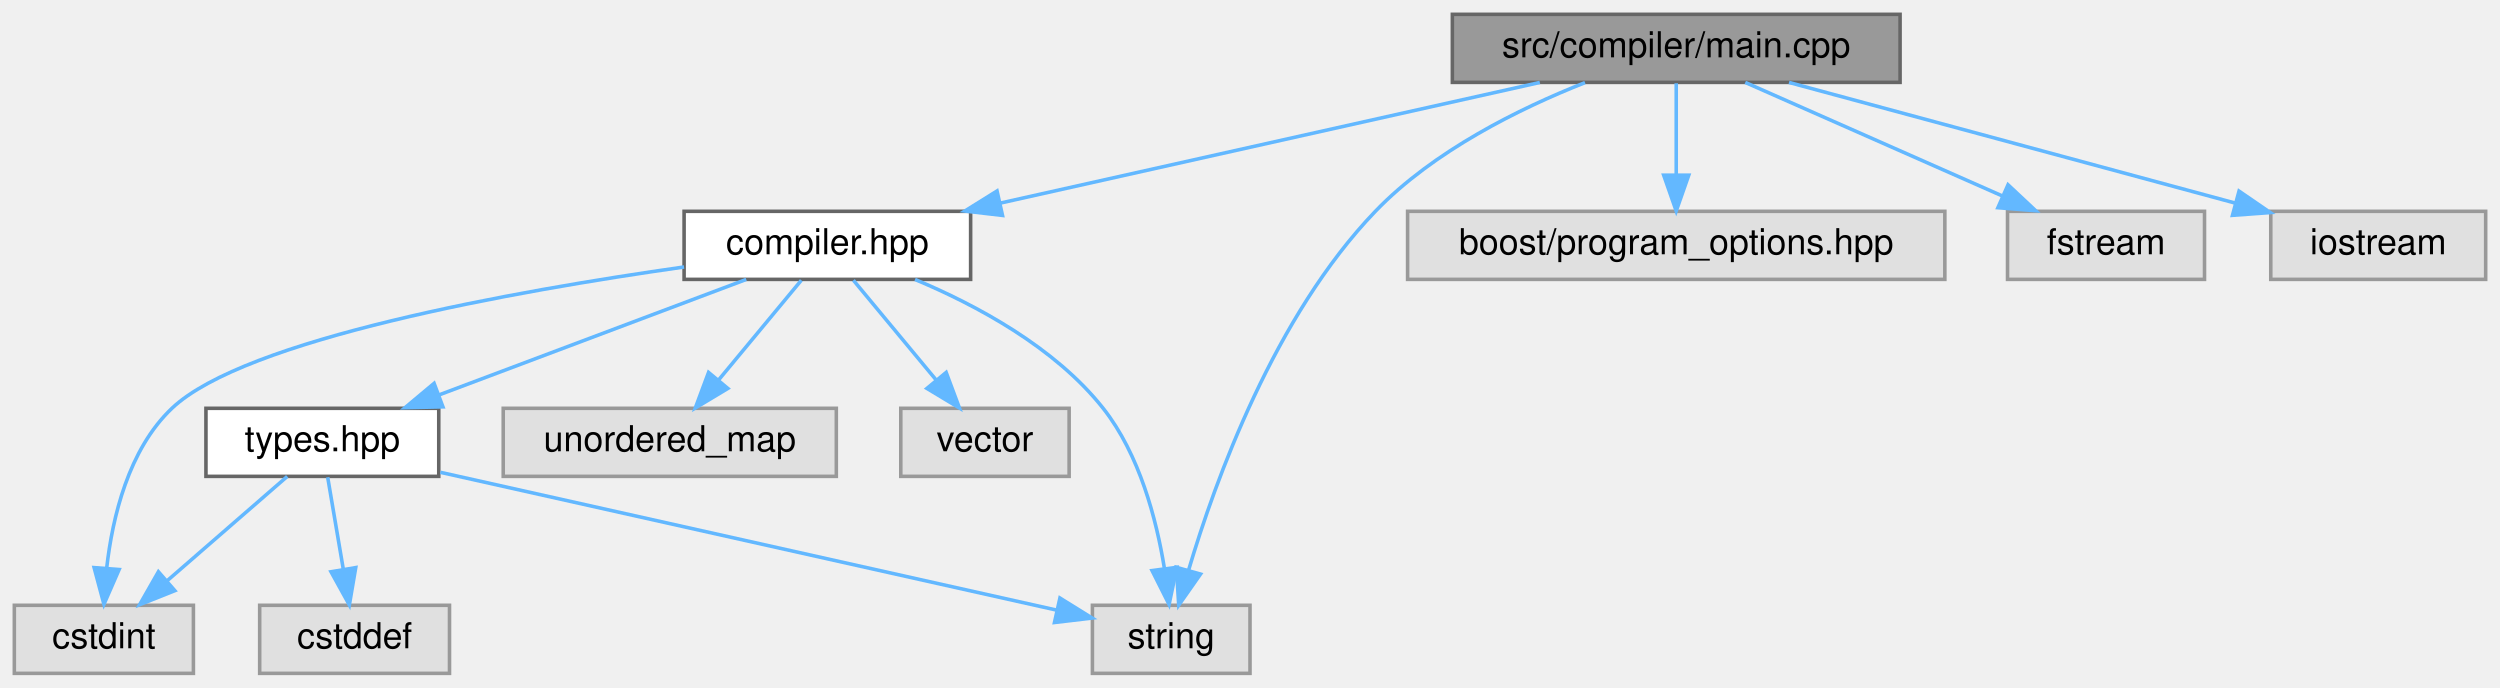
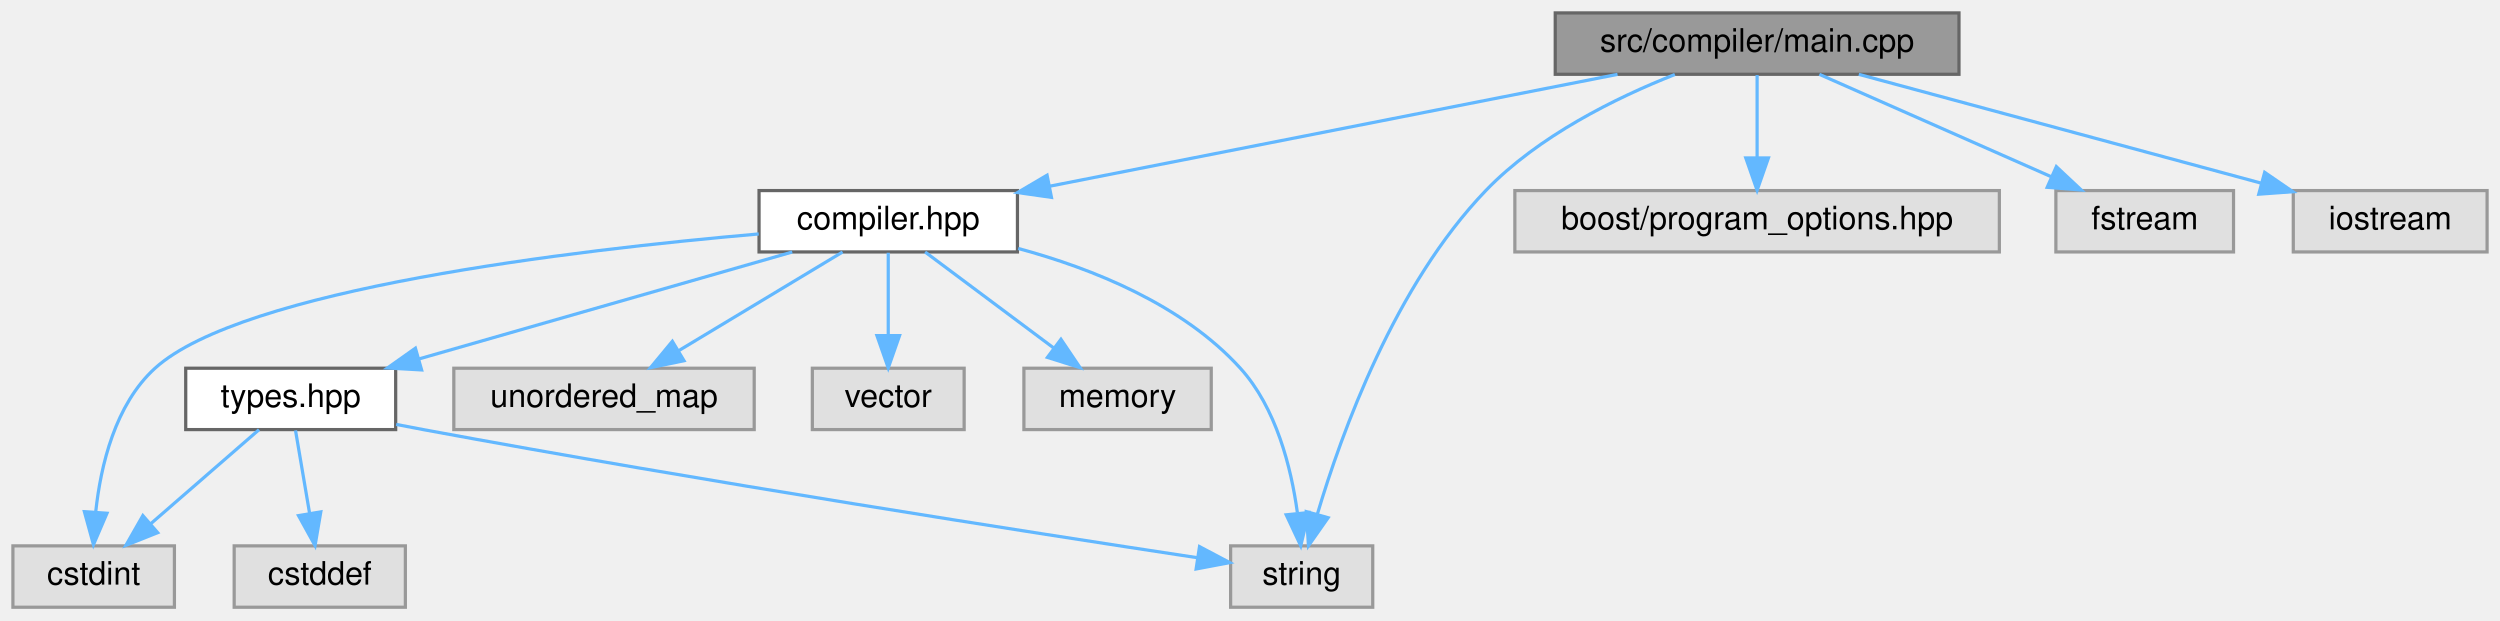
- <svg xmlns="http://www.w3.org/2000/svg" xmlns:xlink="http://www.w3.org/1999/xlink" width="698pt" height="192pt" viewBox="0.00 0.00 698.00 192.00">
+ <svg xmlns="http://www.w3.org/2000/svg" xmlns:xlink="http://www.w3.org/1999/xlink" width="774pt" height="192pt" viewBox="0.00 0.00 774.00 192.00">
  <g id="graph0" class="graph" transform="scale(1 1) rotate(0) translate(4 188)">
    <g id="Node000001" class="node">
      <g id="a_Node000001">
        <a xlink:title=" ">
-           <polygon fill="#999999" stroke="#666666" points="526.5,-184 401.5,-184 401.5,-165 526.5,-165 526.5,-184" />
-           <text text-anchor="middle" x="464" y="-172" font-family="Helvetica,sans-Serif" font-size="10.00">src/compiler/main.cpp</text>
+           <polygon fill="#999999" stroke="#666666" points="602.5,-184 477.5,-184 477.5,-165 602.5,-165 602.5,-184" />
+           <text text-anchor="middle" x="540" y="-172" font-family="Helvetica,sans-Serif" font-size="10.00">src/compiler/main.cpp</text>
        </a>
      </g>
    </g>
    <g id="Node000002" class="node">
      <g id="a_Node000002">
        <a xlink:href="compiler_8hpp.html" target="_top" xlink:title=" ">
-           <polygon fill="white" stroke="#666666" points="267,-129 187,-129 187,-110 267,-110 267,-129" />
-           <text text-anchor="middle" x="227" y="-117" font-family="Helvetica,sans-Serif" font-size="10.00">compiler.hpp</text>
+           <polygon fill="white" stroke="#666666" points="311,-129 231,-129 231,-110 311,-110 311,-129" />
+           <text text-anchor="middle" x="271" y="-117" font-family="Helvetica,sans-Serif" font-size="10.00">compiler.hpp</text>
        </a>
      </g>
    </g>
    <g id="edge1_Node000001_Node000002" class="edge">
      <g id="a_edge1_Node000001_Node000002">
        <a xlink:title=" ">
-           <path fill="none" stroke="#63b8ff" d="M425.92,-164.98C385.01,-155.84 319.89,-141.27 275.38,-131.32" />
-           <polygon fill="#63b8ff" stroke="#63b8ff" points="275.9,-127.85 265.38,-129.08 274.37,-134.68 275.9,-127.85" />
+           <path fill="none" stroke="#63b8ff" d="M496.78,-164.98C448.85,-155.54 371.62,-140.32 321.08,-130.37" />
+           <polygon fill="#63b8ff" stroke="#63b8ff" points="321.53,-126.89 311.04,-128.39 320.17,-133.76 321.53,-126.89" />
        </a>
      </g>
    </g>
    <g id="Node000006" class="node">
      <g id="a_Node000006">
        <a xlink:title=" ">
-           <polygon fill="#e0e0e0" stroke="#999999" points="345,-19 301,-19 301,0 345,0 345,-19" />
-           <text text-anchor="middle" x="323" y="-7" font-family="Helvetica,sans-Serif" font-size="10.00">string</text>
-         </a>
-       </g>
-     </g>
-     <g id="edge13_Node000001_Node000006" class="edge">
-       <g id="a_edge13_Node000001_Node000006">
-         <a xlink:title=" ">
-           <path fill="none" stroke="#63b8ff" d="M438.53,-164.93C420.31,-157.73 396.25,-145.89 380,-129 351.88,-99.76 335.33,-54.02 327.84,-28.77" />
-           <polygon fill="#63b8ff" stroke="#63b8ff" points="331.18,-27.71 325.1,-19.03 324.44,-29.6 331.18,-27.71" />
-         </a>
-       </g>
-     </g>
-     <g id="Node000009" class="node">
-       <g id="a_Node000009">
-         <a xlink:title=" ">
-           <polygon fill="#e0e0e0" stroke="#999999" points="539,-129 389,-129 389,-110 539,-110 539,-129" />
-           <text text-anchor="middle" x="464" y="-117" font-family="Helvetica,sans-Serif" font-size="10.00">boost/program_options.hpp</text>
-         </a>
-       </g>
-     </g>
-     <g id="edge10_Node000001_Node000009" class="edge">
-       <g id="a_edge10_Node000001_Node000009">
-         <a xlink:title=" ">
-           <path fill="none" stroke="#63b8ff" d="M464,-164.75C464,-157.8 464,-147.85 464,-139.13" />
-           <polygon fill="#63b8ff" stroke="#63b8ff" points="467.5,-139.09 464,-129.09 460.5,-139.09 467.5,-139.09" />
+           <polygon fill="#e0e0e0" stroke="#999999" points="421,-19 377,-19 377,0 421,0 421,-19" />
+           <text text-anchor="middle" x="399" y="-7" font-family="Helvetica,sans-Serif" font-size="10.00">string</text>
+         </a>
+       </g>
+     </g>
+     <g id="edge14_Node000001_Node000006" class="edge">
+       <g id="a_edge14_Node000001_Node000006">
+         <a xlink:title=" ">
+           <path fill="none" stroke="#63b8ff" d="M514.53,-164.93C496.31,-157.73 472.25,-145.89 456,-129 427.88,-99.76 411.33,-54.02 403.84,-28.77" />
+           <polygon fill="#63b8ff" stroke="#63b8ff" points="407.18,-27.71 401.1,-19.03 400.44,-29.6 407.18,-27.71" />
        </a>
      </g>
    </g>
    <g id="Node000010" class="node">
      <g id="a_Node000010">
        <a xlink:title=" ">
-           <polygon fill="#e0e0e0" stroke="#999999" points="611.5,-129 556.5,-129 556.5,-110 611.5,-110 611.5,-129" />
-           <text text-anchor="middle" x="584" y="-117" font-family="Helvetica,sans-Serif" font-size="10.00">fstream</text>
+           <polygon fill="#e0e0e0" stroke="#999999" points="615,-129 465,-129 465,-110 615,-110 615,-129" />
+           <text text-anchor="middle" x="540" y="-117" font-family="Helvetica,sans-Serif" font-size="10.00">boost/program_options.hpp</text>
        </a>
      </g>
    </g>
    <g id="edge11_Node000001_Node000010" class="edge">
      <g id="a_edge11_Node000001_Node000010">
        <a xlink:title=" ">
-           <path fill="none" stroke="#63b8ff" d="M483.28,-164.98C502.67,-156.42 532.81,-143.11 555.07,-133.28" />
-           <polygon fill="#63b8ff" stroke="#63b8ff" points="556.64,-136.41 564.37,-129.17 553.81,-130.01 556.64,-136.41" />
+           <path fill="none" stroke="#63b8ff" d="M540,-164.75C540,-157.8 540,-147.85 540,-139.13" />
+           <polygon fill="#63b8ff" stroke="#63b8ff" points="543.5,-139.09 540,-129.09 536.5,-139.09 543.5,-139.09" />
        </a>
      </g>
    </g>
    <g id="Node000011" class="node">
      <g id="a_Node000011">
        <a xlink:title=" ">
-           <polygon fill="#e0e0e0" stroke="#999999" points="690,-129 630,-129 630,-110 690,-110 690,-129" />
-           <text text-anchor="middle" x="660" y="-117" font-family="Helvetica,sans-Serif" font-size="10.00">iostream</text>
+           <polygon fill="#e0e0e0" stroke="#999999" points="687.5,-129 632.5,-129 632.5,-110 687.5,-110 687.5,-129" />
+           <text text-anchor="middle" x="660" y="-117" font-family="Helvetica,sans-Serif" font-size="10.00">fstream</text>
        </a>
      </g>
    </g>
    <g id="edge12_Node000001_Node000011" class="edge">
      <g id="a_edge12_Node000001_Node000011">
        <a xlink:title=" ">
-           <path fill="none" stroke="#63b8ff" d="M495.49,-164.98C529.32,-155.84 583.17,-141.28 619.98,-131.32" />
-           <polygon fill="#63b8ff" stroke="#63b8ff" points="621.14,-134.64 629.87,-128.65 619.31,-127.88 621.14,-134.64" />
+           <path fill="none" stroke="#63b8ff" d="M559.28,-164.98C578.67,-156.42 608.81,-143.11 631.07,-133.28" />
+           <polygon fill="#63b8ff" stroke="#63b8ff" points="632.64,-136.41 640.37,-129.17 629.81,-130.01 632.64,-136.41" />
+         </a>
+       </g>
+     </g>
+     <g id="Node000012" class="node">
+       <g id="a_Node000012">
+         <a xlink:title=" ">
+           <polygon fill="#e0e0e0" stroke="#999999" points="766,-129 706,-129 706,-110 766,-110 766,-129" />
+           <text text-anchor="middle" x="736" y="-117" font-family="Helvetica,sans-Serif" font-size="10.00">iostream</text>
+         </a>
+       </g>
+     </g>
+     <g id="edge13_Node000001_Node000012" class="edge">
+       <g id="a_edge13_Node000001_Node000012">
+         <a xlink:title=" ">
+           <path fill="none" stroke="#63b8ff" d="M571.49,-164.98C605.32,-155.84 659.17,-141.28 695.98,-131.32" />
+           <polygon fill="#63b8ff" stroke="#63b8ff" points="697.14,-134.64 705.87,-128.65 695.31,-127.88 697.14,-134.64" />
        </a>
      </g>
    </g>
    <g id="Node000003" class="node">
      <g id="a_Node000003">
        <a xlink:href="types_8hpp.html" target="_top" xlink:title=" ">
          <polygon fill="white" stroke="#666666" points="118.5,-74 53.5,-74 53.5,-55 118.5,-55 118.5,-74" />
          <text text-anchor="middle" x="86" y="-62" font-family="Helvetica,sans-Serif" font-size="10.00">types.hpp</text>
        </a>
      </g>
    </g>
    <g id="edge2_Node000002_Node000003" class="edge">
      <g id="a_edge2_Node000002_Node000003">
        <a xlink:title=" ">
-           <path fill="none" stroke="#63b8ff" d="M204.35,-109.98C181.15,-101.27 144.88,-87.63 118.6,-77.75" />
-           <polygon fill="#63b8ff" stroke="#63b8ff" points="119.66,-74.41 109.07,-74.17 117.2,-80.97 119.66,-74.41" />
+           <path fill="none" stroke="#63b8ff" d="M241.28,-109.98C209.95,-101.01 160.43,-86.82 125.76,-76.89" />
+           <polygon fill="#63b8ff" stroke="#63b8ff" points="126.53,-73.47 115.96,-74.08 124.61,-80.2 126.53,-73.47" />
        </a>
      </g>
    </g>
    <g id="Node000005" class="node">
      <g id="a_Node000005">
        <a xlink:title=" ">
          <polygon fill="#e0e0e0" stroke="#999999" points="50,-19 0,-19 0,0 50,0 50,-19" />
          <text text-anchor="middle" x="25" y="-7" font-family="Helvetica,sans-Serif" font-size="10.00">cstdint</text>
        </a>
      </g>
    </g>
    <g id="edge6_Node000002_Node000005" class="edge">
      <g id="a_edge6_Node000002_Node000005">
        <a xlink:title=" ">
-           <path fill="none" stroke="#63b8ff" d="M186.99,-113.46C139.55,-106.71 64.34,-93.3 44,-74 31.88,-62.5 27.4,-43.62 25.79,-29.43" />
-           <polygon fill="#63b8ff" stroke="#63b8ff" points="29.26,-28.99 25.02,-19.28 22.28,-29.52 29.26,-28.99" />
+           <path fill="none" stroke="#63b8ff" d="M230.9,-115.57C173.25,-110.55 70.92,-98.42 44,-74 31.63,-62.77 27.18,-43.86 25.64,-29.58" />
+           <polygon fill="#63b8ff" stroke="#63b8ff" points="29.12,-29.1 24.94,-19.37 22.13,-29.58 29.12,-29.1" />
        </a>
      </g>
    </g>
    <g id="edge7_Node000002_Node000006" class="edge">
      <g id="a_edge7_Node000002_Node000006">
        <a xlink:title=" ">
-           <path fill="none" stroke="#63b8ff" d="M251.48,-109.97C268.51,-102.85 290.5,-91.08 304,-74 314.14,-61.16 318.88,-43 321.09,-29.38" />
-           <polygon fill="#63b8ff" stroke="#63b8ff" points="324.59,-29.6 322.41,-19.23 317.65,-28.7 324.59,-29.6" />
+           <path fill="none" stroke="#63b8ff" d="M311.24,-111.07C334.31,-104.84 362.14,-93.68 380,-74 391.12,-61.75 395.74,-43.24 397.66,-29.35" />
+           <polygon fill="#63b8ff" stroke="#63b8ff" points="401.18,-29.33 398.71,-19.02 394.21,-28.61 401.18,-29.33" />
        </a>
      </g>
    </g>
    <g id="Node000007" class="node">
      <g id="a_Node000007">
        <a xlink:title=" ">
          <polygon fill="#e0e0e0" stroke="#999999" points="229.5,-74 136.5,-74 136.5,-55 229.5,-55 229.5,-74" />
          <text text-anchor="middle" x="183" y="-62" font-family="Helvetica,sans-Serif" font-size="10.00">unordered_map</text>
        </a>
      </g>
    </g>
    <g id="edge8_Node000002_Node000007" class="edge">
      <g id="a_edge8_Node000002_Node000007">
        <a xlink:title=" ">
-           <path fill="none" stroke="#63b8ff" d="M219.73,-109.75C213.46,-102.18 204.21,-91.05 196.57,-81.84" />
-           <polygon fill="#63b8ff" stroke="#63b8ff" points="199.21,-79.55 190.13,-74.09 193.83,-84.02 199.21,-79.55" />
+           <path fill="none" stroke="#63b8ff" d="M256.86,-109.98C243.21,-101.77 222.31,-89.18 206.22,-79.49" />
+           <polygon fill="#63b8ff" stroke="#63b8ff" points="207.77,-76.33 197.4,-74.17 204.16,-82.33 207.77,-76.33" />
        </a>
      </g>
    </g>
    <g id="Node000008" class="node">
      <g id="a_Node000008">
        <a xlink:title=" ">
          <polygon fill="#e0e0e0" stroke="#999999" points="294.5,-74 247.5,-74 247.5,-55 294.5,-55 294.5,-74" />
          <text text-anchor="middle" x="271" y="-62" font-family="Helvetica,sans-Serif" font-size="10.00">vector</text>
        </a>
      </g>
    </g>
    <g id="edge9_Node000002_Node000008" class="edge">
      <g id="a_edge9_Node000002_Node000008">
        <a xlink:title=" ">
-           <path fill="none" stroke="#63b8ff" d="M234.27,-109.75C240.54,-102.18 249.79,-91.05 257.43,-81.84" />
-           <polygon fill="#63b8ff" stroke="#63b8ff" points="260.17,-84.02 263.87,-74.09 254.79,-79.55 260.17,-84.02" />
+           <path fill="none" stroke="#63b8ff" d="M271,-109.75C271,-102.8 271,-92.85 271,-84.13" />
+           <polygon fill="#63b8ff" stroke="#63b8ff" points="274.5,-84.09 271,-74.09 267.5,-84.09 274.5,-84.09" />
+         </a>
+       </g>
+     </g>
+     <g id="Node000009" class="node">
+       <g id="a_Node000009">
+         <a xlink:title=" ">
+           <polygon fill="#e0e0e0" stroke="#999999" points="371,-74 313,-74 313,-55 371,-55 371,-74" />
+           <text text-anchor="middle" x="342" y="-62" font-family="Helvetica,sans-Serif" font-size="10.00">memory</text>
+         </a>
+       </g>
+     </g>
+     <g id="edge10_Node000002_Node000009" class="edge">
+       <g id="a_edge10_Node000002_Node000009">
+         <a xlink:title=" ">
+           <path fill="none" stroke="#63b8ff" d="M282.41,-109.98C293.11,-102 309.34,-89.88 322.16,-80.31" />
+           <polygon fill="#63b8ff" stroke="#63b8ff" points="324.47,-82.96 330.39,-74.17 320.28,-77.35 324.47,-82.96" />
        </a>
      </g>
    </g>
    <g id="Node000004" class="node">
      <g id="a_Node000004">
        <a xlink:title=" ">
          <polygon fill="#e0e0e0" stroke="#999999" points="121.5,-19 68.5,-19 68.5,0 121.5,0 121.5,-19" />
          <text text-anchor="middle" x="95" y="-7" font-family="Helvetica,sans-Serif" font-size="10.00">cstddef</text>
        </a>
      </g>
    </g>
    <g id="edge3_Node000003_Node000004" class="edge">
      <g id="a_edge3_Node000003_Node000004">
        <a xlink:title=" ">
          <path fill="none" stroke="#63b8ff" d="M87.49,-54.75C88.67,-47.8 90.36,-37.85 91.84,-29.13" />
          <polygon fill="#63b8ff" stroke="#63b8ff" points="95.32,-29.53 93.54,-19.09 88.42,-28.36 95.32,-29.53" />
        </a>
      </g>
    </g>
    <g id="edge4_Node000003_Node000005" class="edge">
      <g id="a_edge4_Node000003_Node000005">
        <a xlink:title=" ">
          <path fill="none" stroke="#63b8ff" d="M76.2,-54.98C67.18,-47.15 53.59,-35.34 42.68,-25.86" />
          <polygon fill="#63b8ff" stroke="#63b8ff" points="44.82,-23.09 34.98,-19.17 40.23,-28.37 44.82,-23.09" />
        </a>
      </g>
    </g>
    <g id="edge5_Node000003_Node000006" class="edge">
      <g id="a_edge5_Node000003_Node000006">
        <a xlink:title=" ">
-           <path fill="none" stroke="#63b8ff" d="M118.95,-56.13C164.5,-45.94 246.15,-27.69 291.12,-17.63" />
-           <polygon fill="#63b8ff" stroke="#63b8ff" points="291.93,-21.03 300.93,-15.44 290.41,-14.2 291.93,-21.03" />
+           <path fill="none" stroke="#63b8ff" d="M118.65,-56.6C121.47,-56.04 124.28,-55.5 127,-55 213.31,-39 315.6,-23.08 366.64,-15.34" />
+           <polygon fill="#63b8ff" stroke="#63b8ff" points="367.37,-18.77 376.73,-13.82 366.32,-11.85 367.37,-18.77" />
        </a>
      </g>
    </g>
  </g>
</svg>
